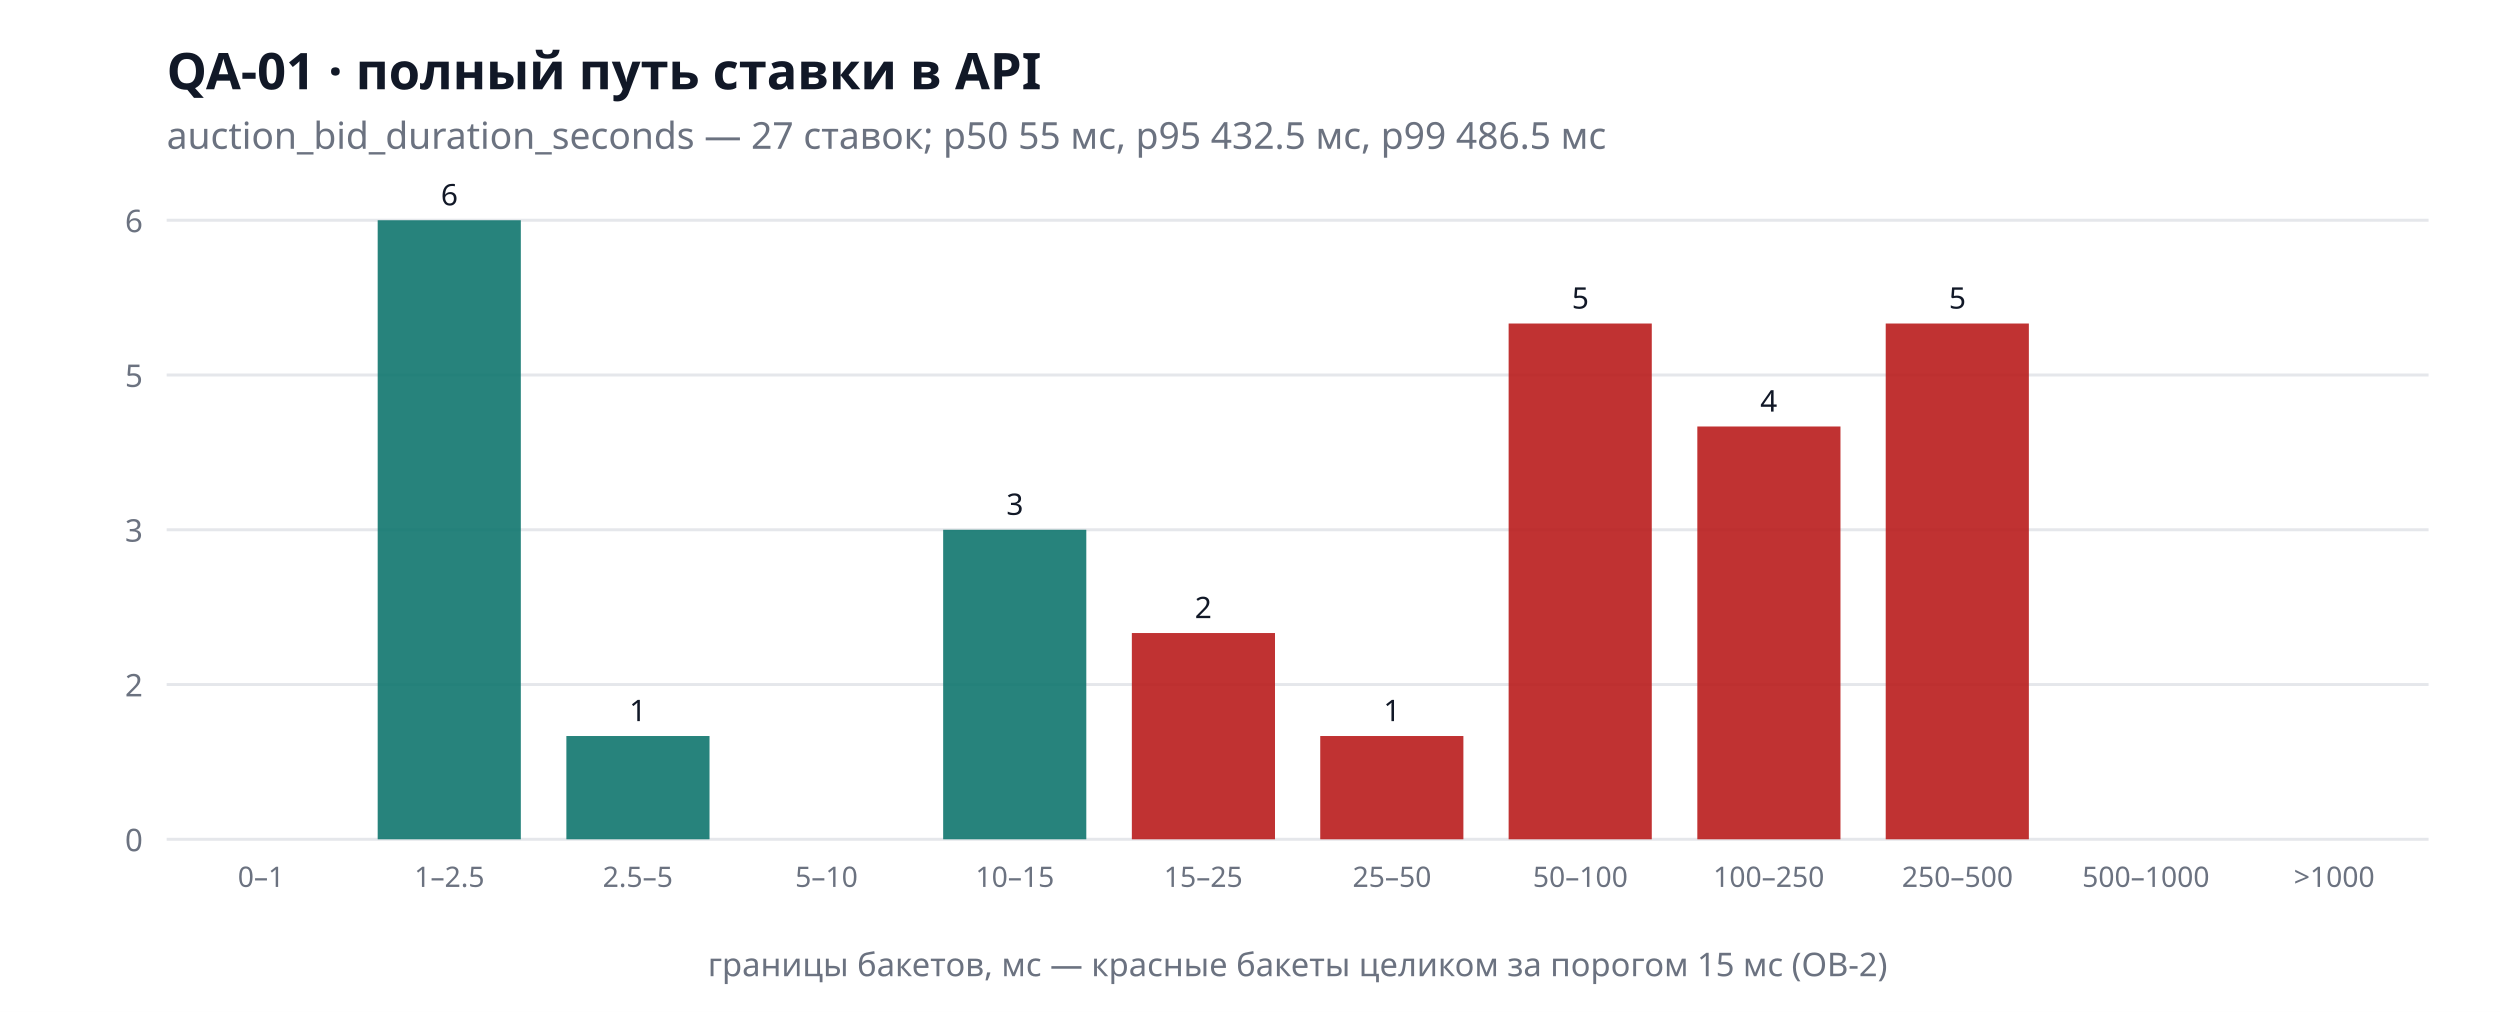
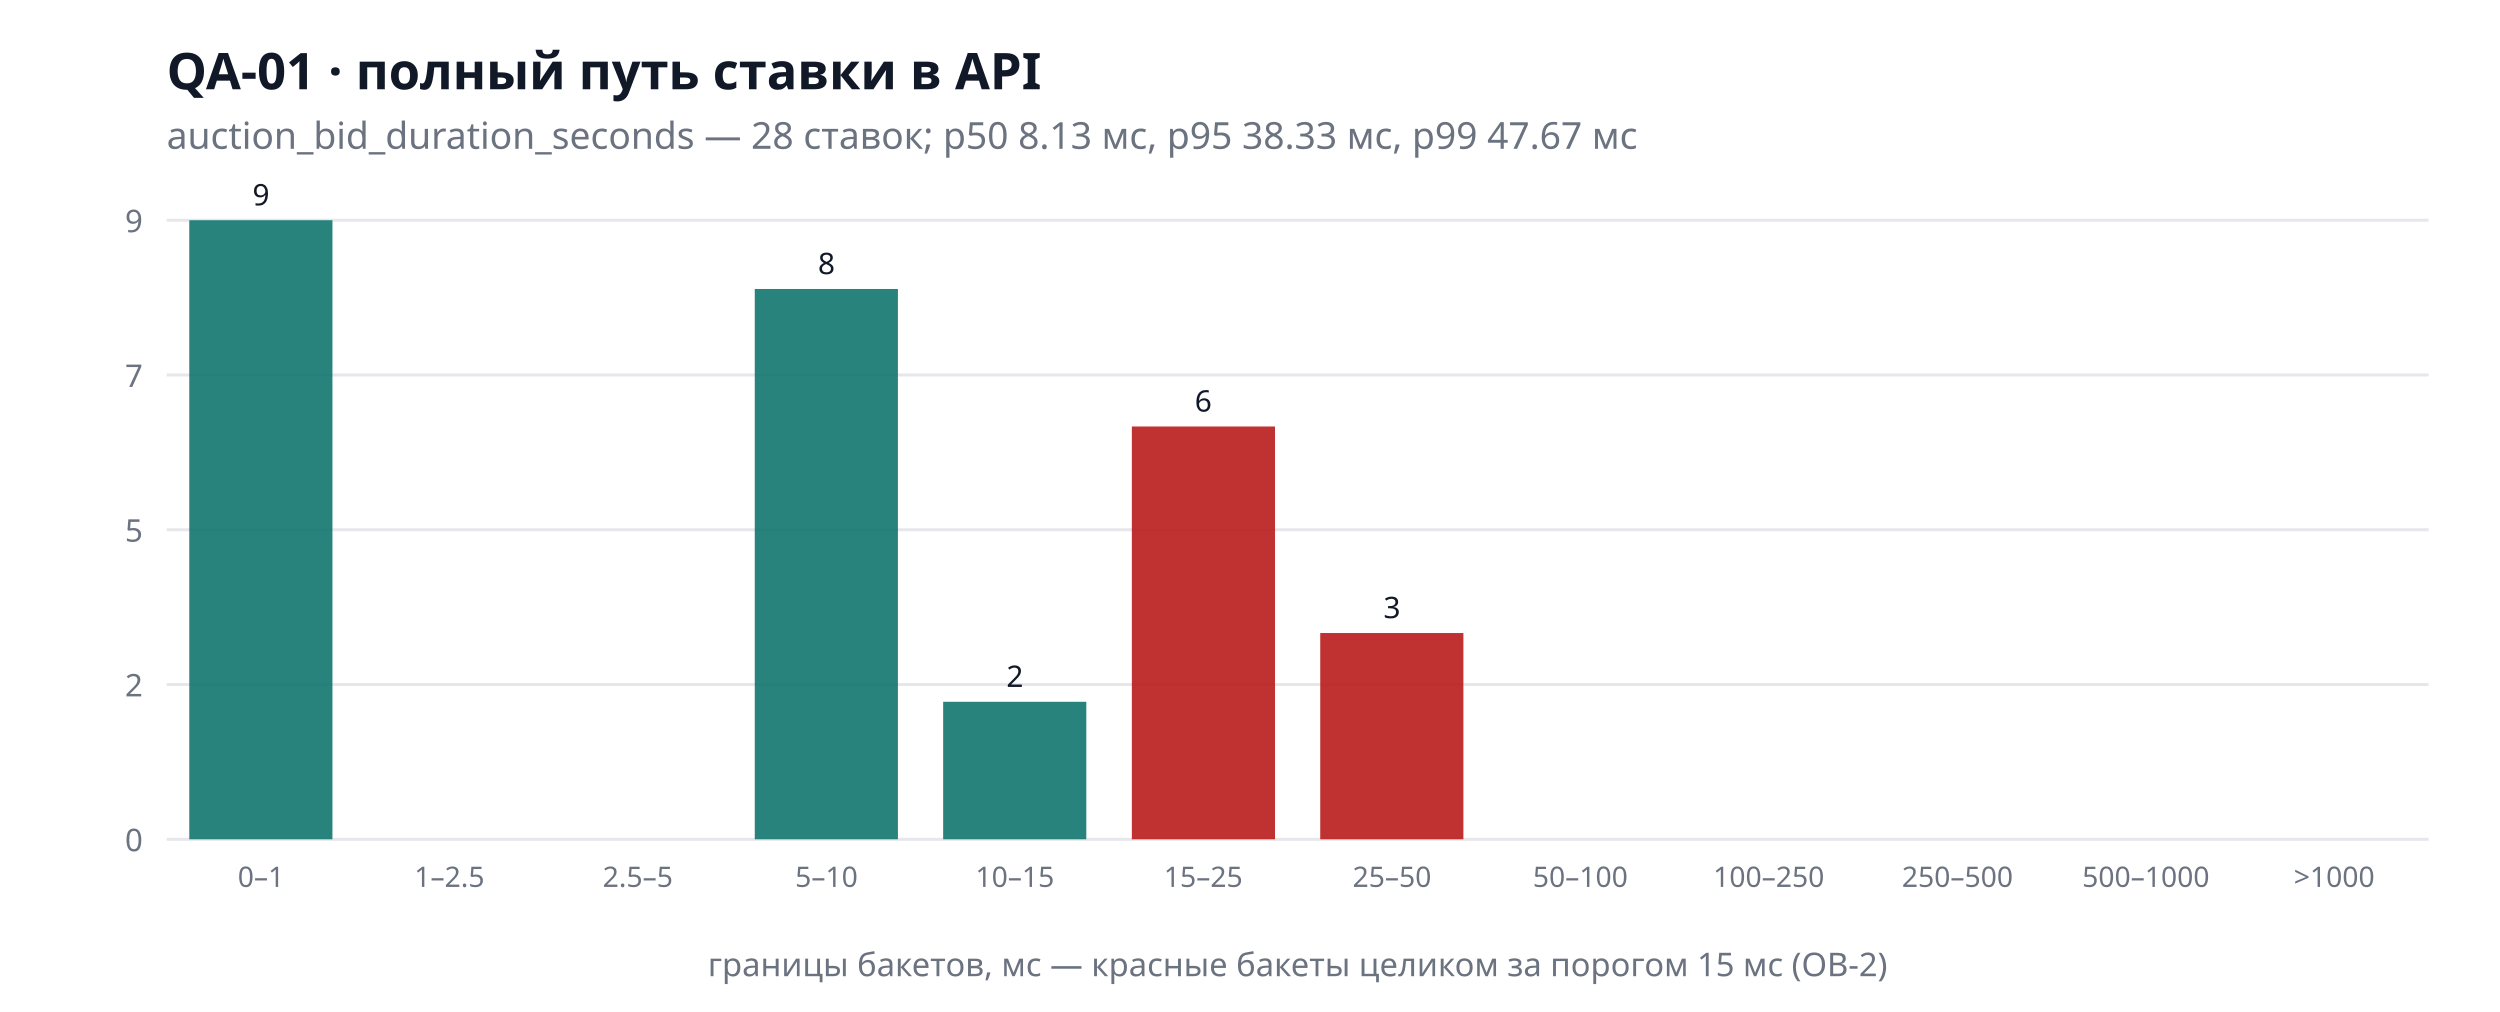
<svg xmlns="http://www.w3.org/2000/svg" viewBox="0 0 840 340" width="840" height="340" font-family="ui-sans-serif, system-ui, 'Segoe UI', sans-serif" role="img" aria-label="QA-01 · полный путь ставки в API">
  <rect width="840" height="340" fill="#ffffff" />
  <text x="56" y="30" font-size="17" font-weight="600" fill="#111827">QA-01 · полный путь ставки в API</text>
-   <text x="56" y="50" font-size="12.5" fill="#6b7280">auction_bid_duration_seconds — 27 ставок; p50 55 мс, p95 432.5 мс, p99 486.5 мс</text>
+   <text x="56" y="50" font-size="12.5" fill="#6b7280">auction_bid_duration_seconds — 28 ставок; p50 8.13 мс, p95 38.33 мс, p99 47.67 мс</text>
  <line x1="56" y1="74" x2="816" y2="74" stroke="#e5e7eb" stroke-width="1" />
-   <text x="48" y="78" font-size="10.5" fill="#6b7280" text-anchor="end">6</text>
+   <text x="48" y="78" font-size="10.5" fill="#6b7280" text-anchor="end">9</text>
  <line x1="56" y1="126" x2="816" y2="126" stroke="#e5e7eb" stroke-width="1" />
-   <text x="48" y="130" font-size="10.5" fill="#6b7280" text-anchor="end">5</text>
+   <text x="48" y="130" font-size="10.5" fill="#6b7280" text-anchor="end">7</text>
  <line x1="56" y1="178" x2="816" y2="178" stroke="#e5e7eb" stroke-width="1" />
-   <text x="48" y="182" font-size="10.5" fill="#6b7280" text-anchor="end">3</text>
+   <text x="48" y="182" font-size="10.5" fill="#6b7280" text-anchor="end">5</text>
  <line x1="56" y1="230" x2="816" y2="230" stroke="#e5e7eb" stroke-width="1" />
  <text x="48" y="234" font-size="10.5" fill="#6b7280" text-anchor="end">2</text>
  <line x1="56" y1="282" x2="816" y2="282" stroke="#e5e7eb" stroke-width="1" />
  <text x="48" y="286" font-size="10.5" fill="#6b7280" text-anchor="end">0</text>
-   <rect x="63.6" y="282.0" width="48.1" height="0.0" fill="#0f766e" opacity="0.15" />
+   <rect x="63.6" y="74.0" width="48.1" height="208.0" fill="#0f766e" opacity="0.9" />
+   <text x="87.7" y="69.0" font-size="10" fill="#111827" text-anchor="middle">9</text>
  <text x="87.7" y="298" font-size="9.5" fill="#6b7280" text-anchor="middle">0–1</text>
-   <rect x="126.9" y="74.0" width="48.1" height="208.0" fill="#0f766e" opacity="0.9" />
-   <text x="151.0" y="69.0" font-size="10" fill="#111827" text-anchor="middle">6</text>
+   <rect x="126.9" y="282.0" width="48.1" height="0.0" fill="#0f766e" opacity="0.15" />
  <text x="151.0" y="298" font-size="9.5" fill="#6b7280" text-anchor="middle">1–2.5</text>
-   <rect x="190.3" y="247.3" width="48.1" height="34.7" fill="#0f766e" opacity="0.9" />
-   <text x="214.3" y="242.3" font-size="10" fill="#111827" text-anchor="middle">1</text>
+   <rect x="190.3" y="282.0" width="48.1" height="0.0" fill="#0f766e" opacity="0.15" />
  <text x="214.3" y="298" font-size="9.5" fill="#6b7280" text-anchor="middle">2.5–5</text>
-   <rect x="253.6" y="282.0" width="48.1" height="0.0" fill="#0f766e" opacity="0.15" />
+   <rect x="253.6" y="97.1" width="48.1" height="184.9" fill="#0f766e" opacity="0.9" />
+   <text x="277.7" y="92.1" font-size="10" fill="#111827" text-anchor="middle">8</text>
  <text x="277.7" y="298" font-size="9.5" fill="#6b7280" text-anchor="middle">5–10</text>
-   <rect x="316.9" y="178.0" width="48.1" height="104.0" fill="#0f766e" opacity="0.9" />
-   <text x="341.0" y="173.0" font-size="10" fill="#111827" text-anchor="middle">3</text>
+   <rect x="316.9" y="235.8" width="48.1" height="46.2" fill="#0f766e" opacity="0.9" />
+   <text x="341.0" y="230.8" font-size="10" fill="#111827" text-anchor="middle">2</text>
  <text x="341.0" y="298" font-size="9.5" fill="#6b7280" text-anchor="middle">10–15</text>
-   <rect x="380.3" y="212.7" width="48.1" height="69.3" fill="#b91c1c" opacity="0.9" />
-   <text x="404.3" y="207.7" font-size="10" fill="#111827" text-anchor="middle">2</text>
+   <rect x="380.3" y="143.3" width="48.1" height="138.7" fill="#b91c1c" opacity="0.9" />
+   <text x="404.3" y="138.3" font-size="10" fill="#111827" text-anchor="middle">6</text>
  <text x="404.3" y="298" font-size="9.5" fill="#6b7280" text-anchor="middle">15–25</text>
-   <rect x="443.6" y="247.3" width="48.1" height="34.7" fill="#b91c1c" opacity="0.9" />
-   <text x="467.7" y="242.3" font-size="10" fill="#111827" text-anchor="middle">1</text>
+   <rect x="443.6" y="212.7" width="48.1" height="69.3" fill="#b91c1c" opacity="0.9" />
+   <text x="467.7" y="207.7" font-size="10" fill="#111827" text-anchor="middle">3</text>
  <text x="467.7" y="298" font-size="9.5" fill="#6b7280" text-anchor="middle">25–50</text>
-   <rect x="506.9" y="108.7" width="48.1" height="173.3" fill="#b91c1c" opacity="0.9" />
-   <text x="531.0" y="103.7" font-size="10" fill="#111827" text-anchor="middle">5</text>
+   <rect x="506.9" y="282.0" width="48.1" height="0.0" fill="#b91c1c" opacity="0.15" />
  <text x="531.0" y="298" font-size="9.5" fill="#6b7280" text-anchor="middle">50–100</text>
-   <rect x="570.3" y="143.3" width="48.1" height="138.7" fill="#b91c1c" opacity="0.9" />
-   <text x="594.3" y="138.3" font-size="10" fill="#111827" text-anchor="middle">4</text>
+   <rect x="570.3" y="282.0" width="48.1" height="0.0" fill="#b91c1c" opacity="0.15" />
  <text x="594.3" y="298" font-size="9.5" fill="#6b7280" text-anchor="middle">100–250</text>
-   <rect x="633.6" y="108.7" width="48.1" height="173.3" fill="#b91c1c" opacity="0.9" />
-   <text x="657.7" y="103.7" font-size="10" fill="#111827" text-anchor="middle">5</text>
+   <rect x="633.6" y="282.0" width="48.1" height="0.0" fill="#b91c1c" opacity="0.15" />
  <text x="657.7" y="298" font-size="9.5" fill="#6b7280" text-anchor="middle">250–500</text>
  <rect x="696.9" y="282.0" width="48.1" height="0.0" fill="#b91c1c" opacity="0.15" />
  <text x="721.0" y="298" font-size="9.5" fill="#6b7280" text-anchor="middle">500–1000</text>
  <rect x="760.3" y="282.0" width="48.1" height="0.0" fill="#b91c1c" opacity="0.15" />
  <text x="784.3" y="298" font-size="9.5" fill="#6b7280" text-anchor="middle">&gt;1000</text>
  <text x="436" y="328" font-size="11" fill="#6b7280" text-anchor="middle">границы бакетов, мс — красные бакеты целиком за порогом 15 мс (ОВ-2)</text>
</svg>
